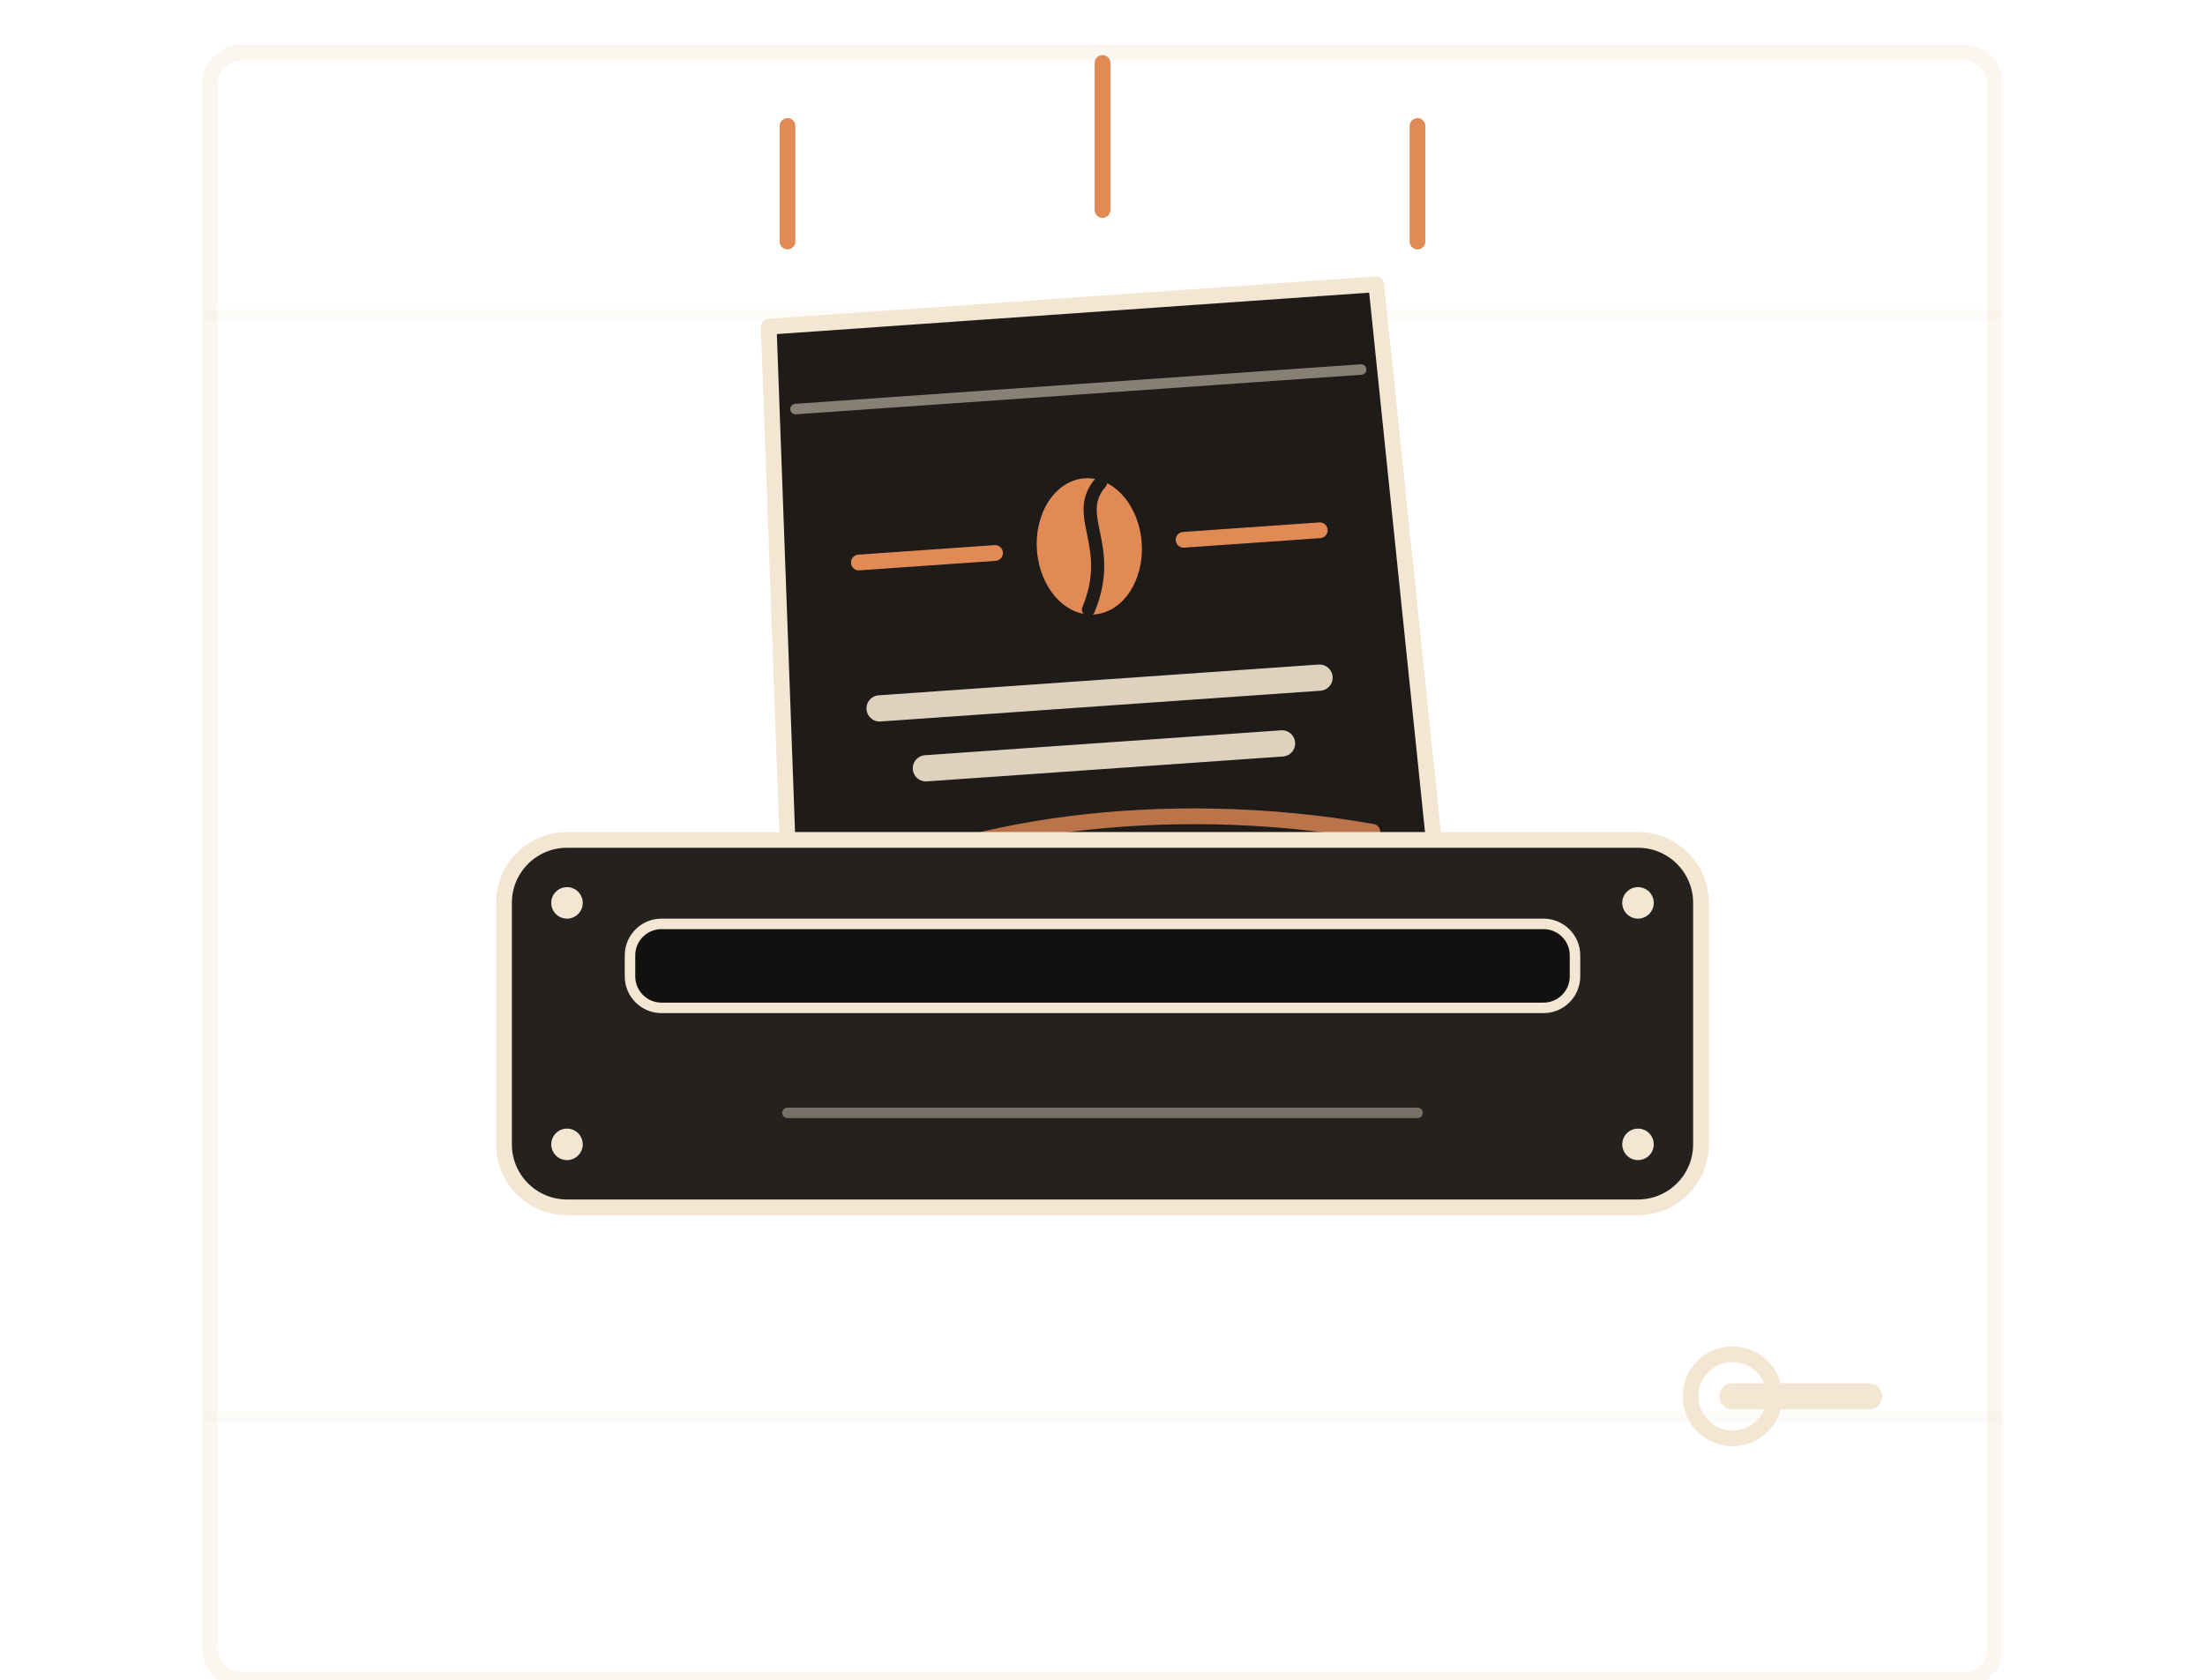
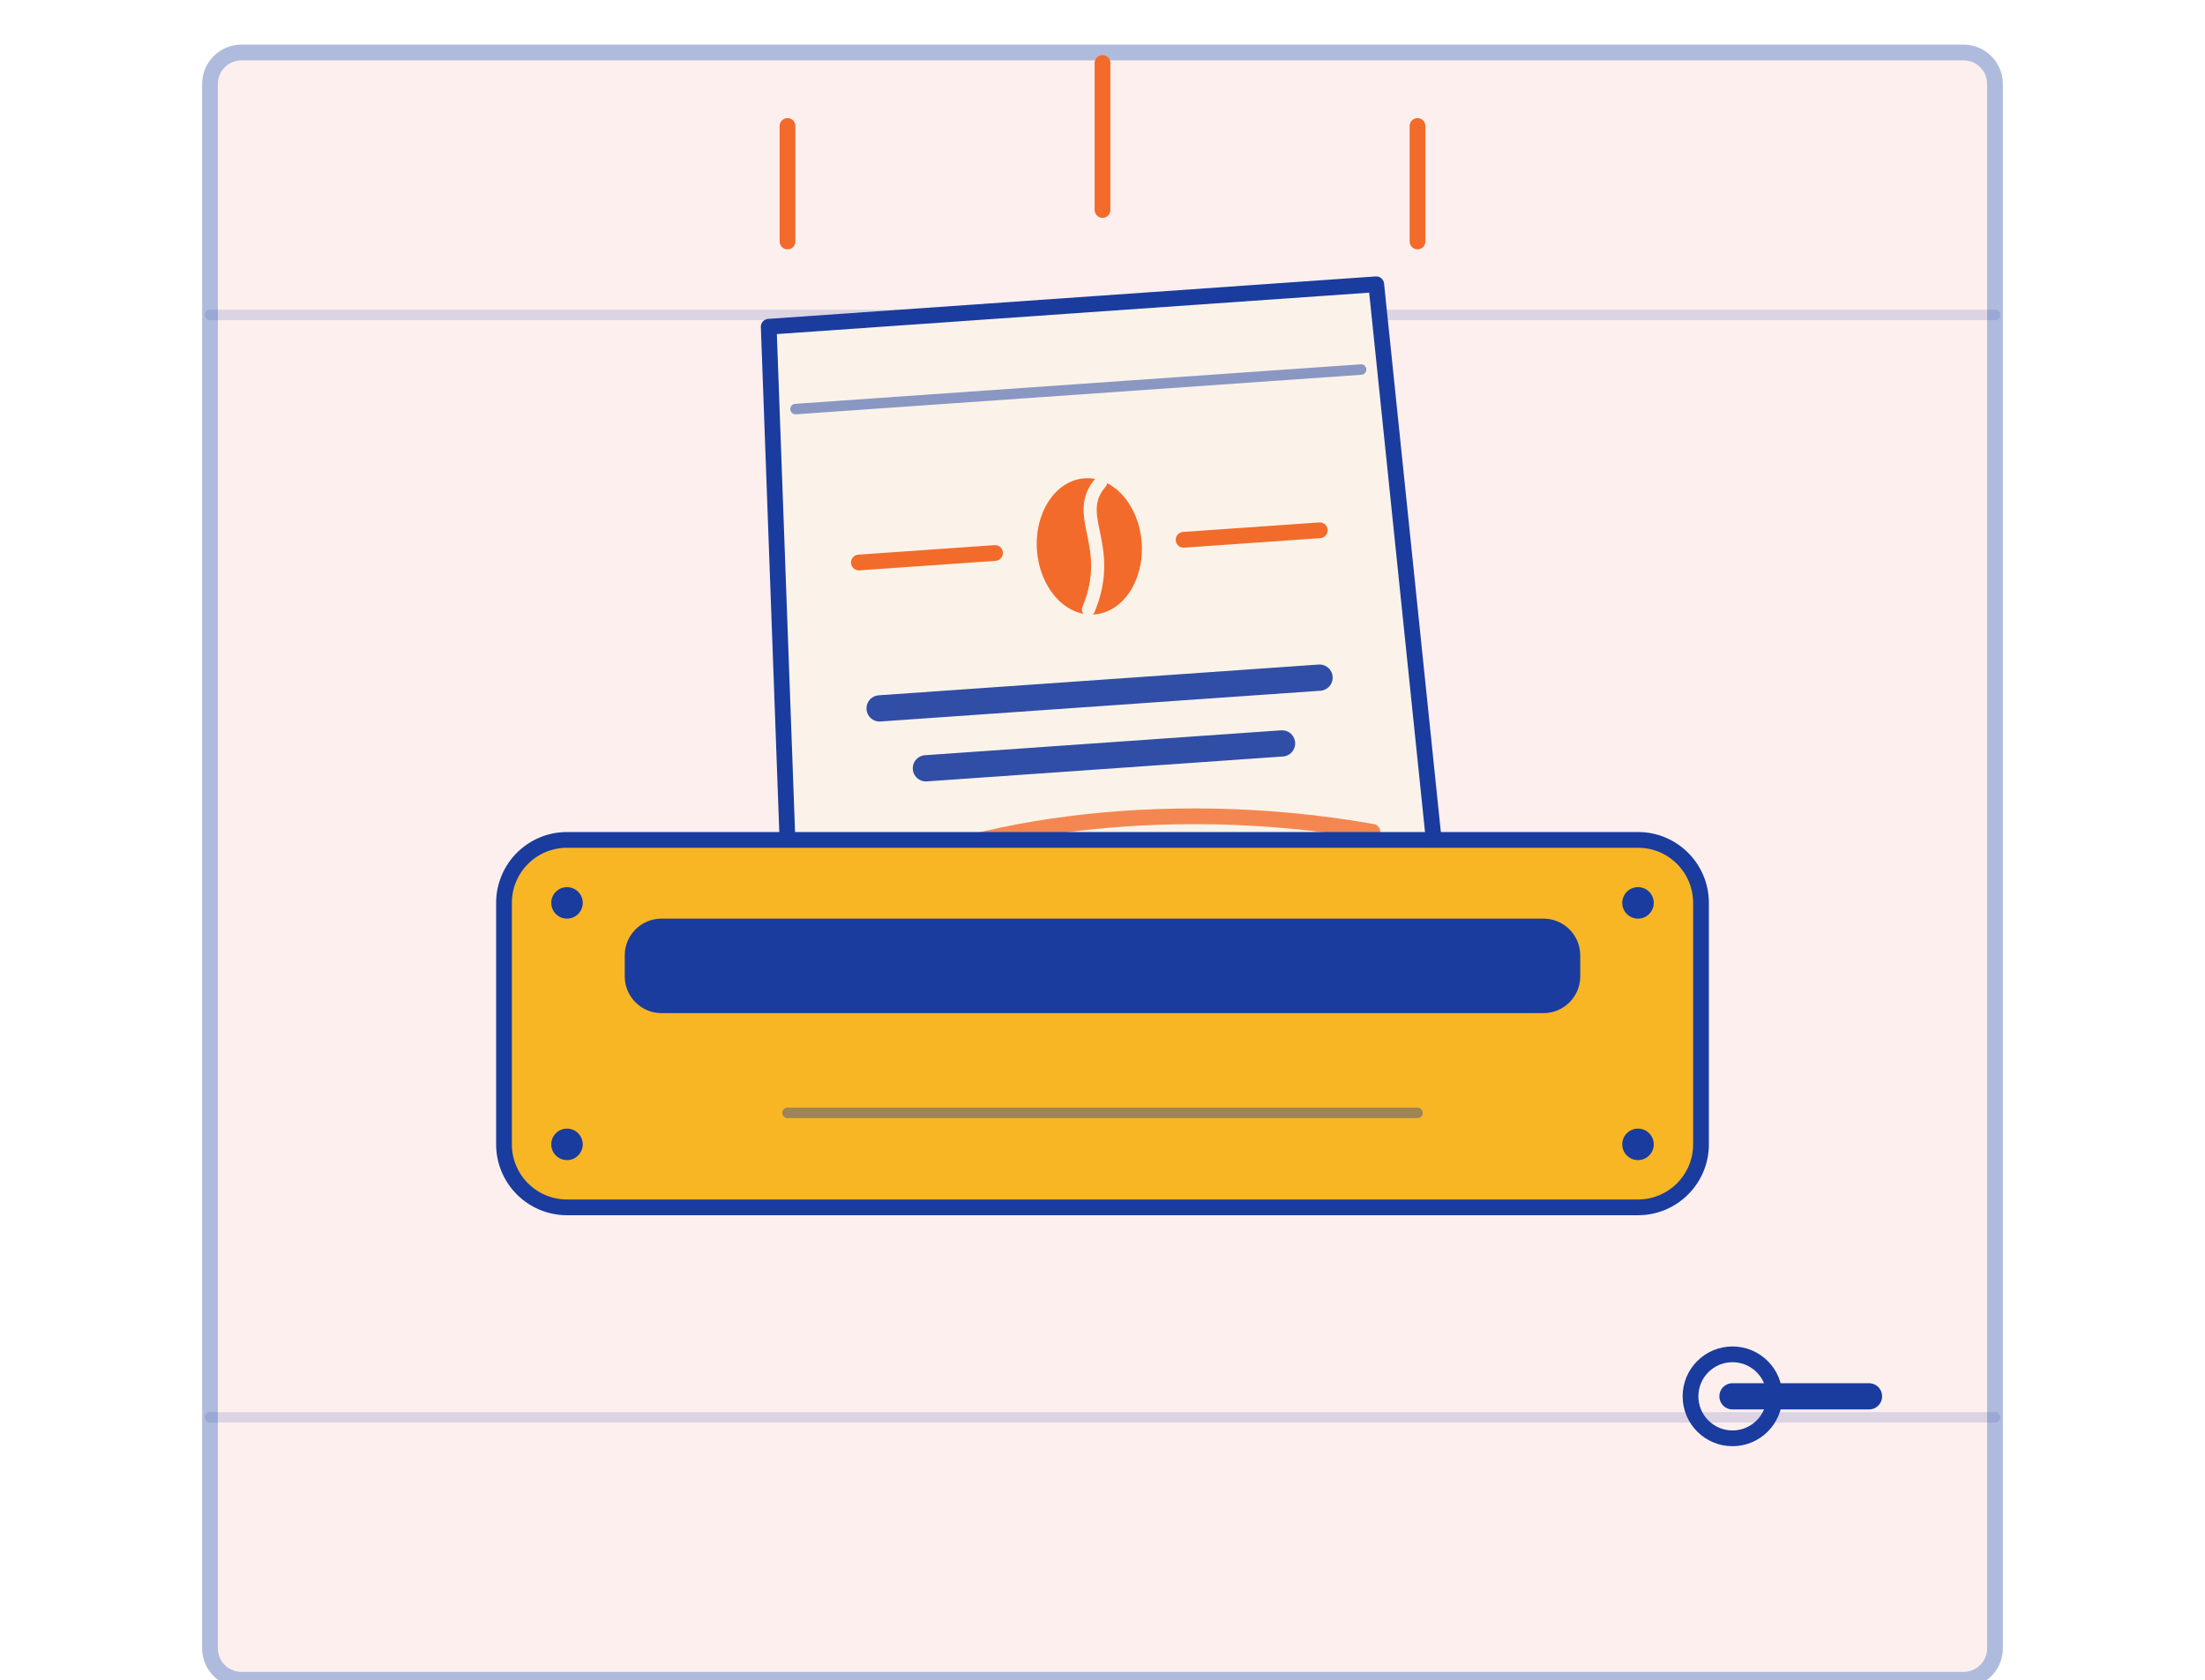
<svg xmlns="http://www.w3.org/2000/svg" viewBox="0 0 420 320" fill="none" stroke-linecap="round" stroke-linejoin="round">
-   <rect x="40" y="10" width="340" height="310" rx="6" stroke="#f3e6d2" stroke-width="3" opacity=".35" />
-   <path d="M40 60h340M40 270h340" stroke="#f3e6d2" stroke-width="2" opacity=".15" />
-   <g stroke="#e28a56" stroke-width="3">
+   <rect x="40" y="10" width="340" height="310" rx="6" fill="#F37D7B" fill-opacity=".35" stroke="#1A3C9E" stroke-width="3" opacity=".35" />
+   <path d="M40 60h340M40 270h340" stroke="#1A3C9E" stroke-width="2" opacity=".15" />
+   <g stroke="#F26B2A" stroke-width="3">
    <path d="M150 24v22M210 12v28M270 24v22" />
  </g>
  <g transform="rotate(-4 210 140)">
-     <path d="M152 58h116l4 120H148z" fill="#1e1b19" stroke="#f3e6d2" stroke-width="3" />
-     <path d="M156 74h108" stroke="#f3e6d2" stroke-width="2" opacity=".5" />
-     <path d="M166 104h26M228 104h26" stroke="#e28a56" stroke-width="3" />
-     <ellipse cx="210" cy="104" rx="10" ry="13" fill="#e28a56" />
-     <path d="M213 92c-6 6 2 12-4 24" stroke="#1e1b19" stroke-width="2.5" />
-     <path d="M168 132h84M176 144h68" stroke="#f3e6d2" stroke-width="5" opacity=".9" />
-     <path d="M160 166c20-10 60-14 100-4" stroke="#e28a56" stroke-width="3" opacity=".8" />
+     <path d="M152 58h116l4 120H148z" fill="#FBF3E9" stroke="#1A3C9E" stroke-width="3" />
+     <path d="M156 74h108" stroke="#1A3C9E" stroke-width="2" opacity=".5" />
+     <path d="M166 104h26M228 104h26" stroke="#F26B2A" stroke-width="3" />
+     <ellipse cx="210" cy="104" rx="10" ry="13" fill="#F26B2A" />
+     <path d="M213 92c-6 6 2 12-4 24" stroke="#FBF3E9" stroke-width="2.5" />
+     <path d="M168 132h84M176 144h68" stroke="#1A3C9E" stroke-width="5" opacity=".9" />
+     <path d="M160 166c20-10 60-14 100-4" stroke="#F26B2A" stroke-width="3" opacity=".8" />
  </g>
-   <rect x="96" y="160" width="228" height="70" rx="12" fill="#24211e" stroke="#f3e6d2" stroke-width="3" />
-   <rect x="120" y="176" width="180" height="16" rx="6" fill="#121110" stroke="#f3e6d2" stroke-width="2" />
-   <path d="M150 212h120" stroke="#f3e6d2" stroke-width="2" opacity=".4" />
-   <circle cx="108" cy="172" r="3" fill="#f3e6d2" />
-   <circle cx="312" cy="172" r="3" fill="#f3e6d2" />
-   <circle cx="108" cy="218" r="3" fill="#f3e6d2" />
-   <circle cx="312" cy="218" r="3" fill="#f3e6d2" />
-   <path d="M330 266h26" stroke="#f3e6d2" stroke-width="5" />
-   <circle cx="330" cy="266" r="8" stroke="#f3e6d2" stroke-width="3" />
+   <rect x="96" y="160" width="228" height="70" rx="12" fill="#F8B625" stroke="#1A3C9E" stroke-width="3" />
+   <rect x="120" y="176" width="180" height="16" rx="6" fill="#1A3C9E" stroke="#1A3C9E" stroke-width="2" />
+   <path d="M150 212h120" stroke="#1A3C9E" stroke-width="2" opacity=".4" />
+   <circle cx="108" cy="172" r="3" fill="#1A3C9E" />
+   <circle cx="312" cy="172" r="3" fill="#1A3C9E" />
+   <circle cx="108" cy="218" r="3" fill="#1A3C9E" />
+   <circle cx="312" cy="218" r="3" fill="#1A3C9E" />
+   <path d="M330 266h26" stroke="#1A3C9E" stroke-width="5" />
+   <circle cx="330" cy="266" r="8" stroke="#1A3C9E" stroke-width="3" />
</svg>
